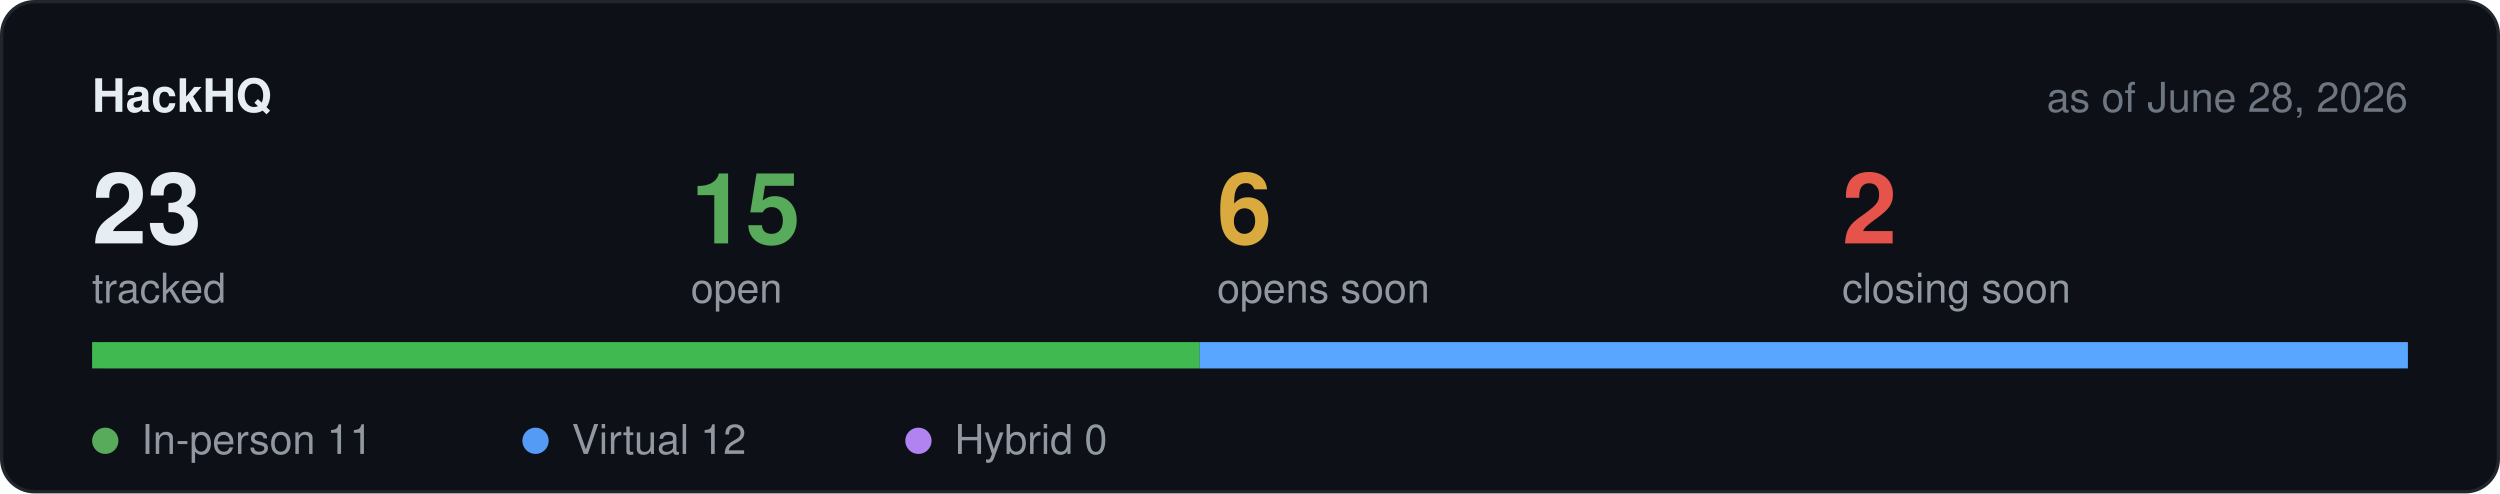
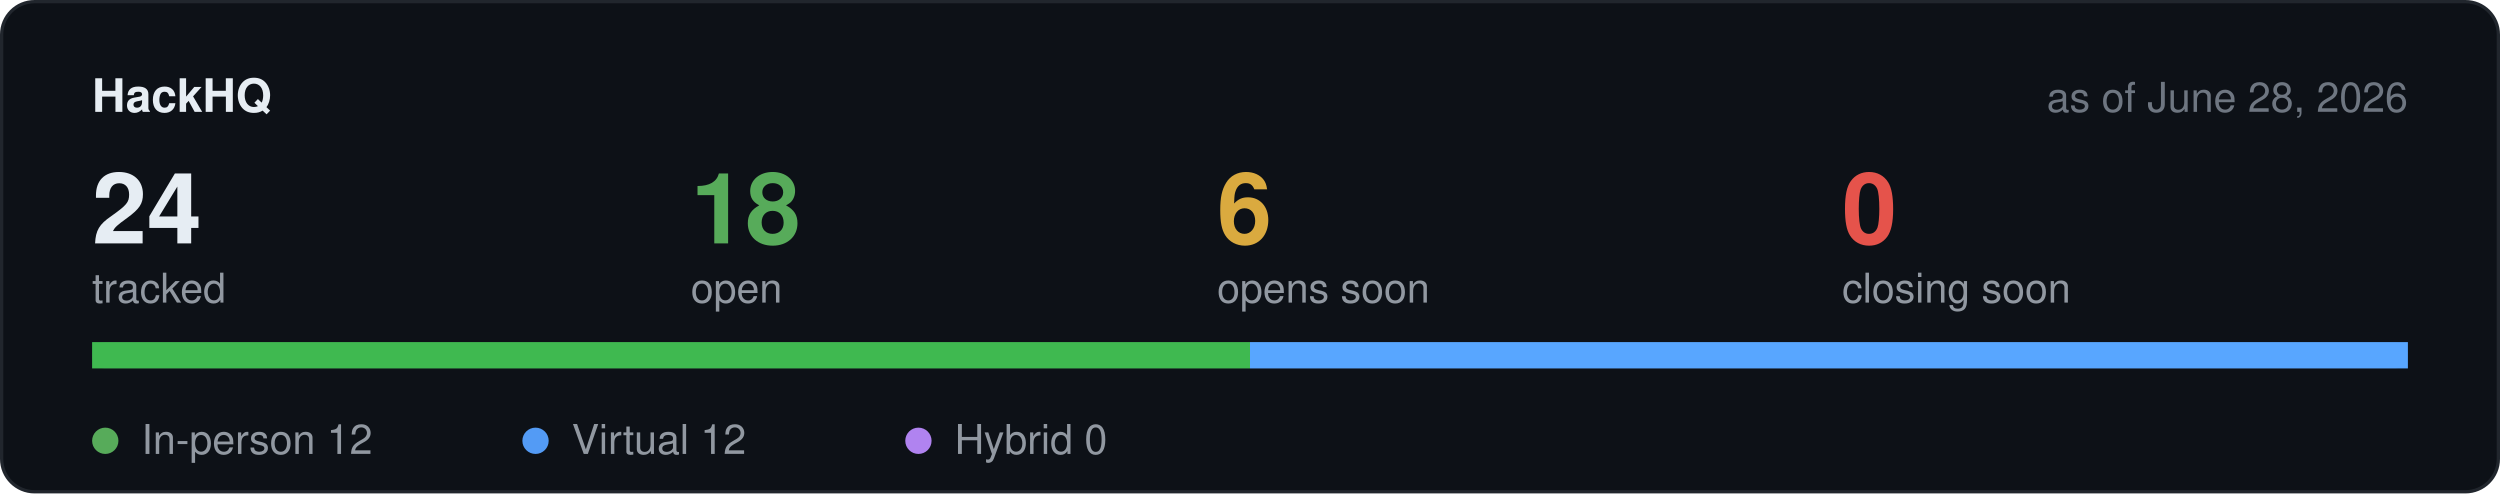
<svg xmlns="http://www.w3.org/2000/svg" width="760" height="150" viewBox="0 0 760 150" role="img" aria-label="Hackathon stats">
  <rect x="0.5" y="0.5" width="759" height="149" rx="10" fill="#0d1117" stroke="#21262d" />
  <text x="28" y="34" font-family="-apple-system,BlinkMacSystemFont,Segoe UI,Helvetica,Arial,sans-serif" font-size="14" font-weight="600" fill="#e6edf3">HackHQ</text>
  <text x="732" y="34" text-anchor="end" font-family="-apple-system,BlinkMacSystemFont,Segoe UI,Helvetica,Arial,sans-serif" font-size="12.5" fill="#6e7681">as of June 28, 2026</text>
-   <text x="28" y="74" font-family="-apple-system,BlinkMacSystemFont,Segoe UI,Helvetica,Arial,sans-serif" font-size="30" font-weight="600" fill="#e6edf3">23</text>
+   <text x="28" y="74" font-family="-apple-system,BlinkMacSystemFont,Segoe UI,Helvetica,Arial,sans-serif" font-size="30" font-weight="600" fill="#e6edf3">24</text>
  <text x="28" y="92" font-family="-apple-system,BlinkMacSystemFont,Segoe UI,Helvetica,Arial,sans-serif" font-size="12.5" fill="#9198a1">tracked</text>
-   <text x="210" y="74" font-family="-apple-system,BlinkMacSystemFont,Segoe UI,Helvetica,Arial,sans-serif" font-size="30" font-weight="600" fill="#57ab5a">15</text>
+   <text x="210" y="74" font-family="-apple-system,BlinkMacSystemFont,Segoe UI,Helvetica,Arial,sans-serif" font-size="30" font-weight="600" fill="#57ab5a">18</text>
  <text x="210" y="92" font-family="-apple-system,BlinkMacSystemFont,Segoe UI,Helvetica,Arial,sans-serif" font-size="12.5" fill="#9198a1">open</text>
  <text x="370" y="74" font-family="-apple-system,BlinkMacSystemFont,Segoe UI,Helvetica,Arial,sans-serif" font-size="30" font-weight="600" fill="#daaa3f">6</text>
  <text x="370" y="92" font-family="-apple-system,BlinkMacSystemFont,Segoe UI,Helvetica,Arial,sans-serif" font-size="12.5" fill="#9198a1">opens soon</text>
-   <text x="560" y="74" font-family="-apple-system,BlinkMacSystemFont,Segoe UI,Helvetica,Arial,sans-serif" font-size="30" font-weight="600" fill="#e5534b">2</text>
+   <text x="560" y="74" font-family="-apple-system,BlinkMacSystemFont,Segoe UI,Helvetica,Arial,sans-serif" font-size="30" font-weight="600" fill="#e5534b">0</text>
  <text x="560" y="92" font-family="-apple-system,BlinkMacSystemFont,Segoe UI,Helvetica,Arial,sans-serif" font-size="12.5" fill="#9198a1">closing soon</text>
  <rect x="28" y="104" width="704" height="8" rx="4" fill="#21262d" />
-   <rect x="28.0" y="104" width="336.7" height="8" fill="#3fb950" />
-   <rect x="364.7" y="104" width="367.3" height="8" fill="#58a6ff" />
+   <rect x="28.0" y="104" width="352.0" height="8" fill="#3fb950" />
+   <rect x="380.0" y="104" width="352.0" height="8" fill="#58a6ff" />
  <circle cx="32" cy="134" r="4" fill="#57ab5a" />
-   <text x="43" y="138" font-family="-apple-system,BlinkMacSystemFont,Segoe UI,Helvetica,Arial,sans-serif" font-size="12.5" fill="#9198a1">In-person 11</text>
+   <text x="43" y="138" font-family="-apple-system,BlinkMacSystemFont,Segoe UI,Helvetica,Arial,sans-serif" font-size="12.5" fill="#9198a1">In-person 12</text>
  <circle cx="162.8" cy="134" r="4" fill="#539bf5" />
  <text x="173.8" y="138" font-family="-apple-system,BlinkMacSystemFont,Segoe UI,Helvetica,Arial,sans-serif" font-size="12.5" fill="#9198a1">Virtual 12</text>
  <circle cx="279.2" cy="134" r="4" fill="#b083f0" />
  <text x="290.2" y="138" font-family="-apple-system,BlinkMacSystemFont,Segoe UI,Helvetica,Arial,sans-serif" font-size="12.5" fill="#9198a1">Hybrid 0</text>
</svg>
